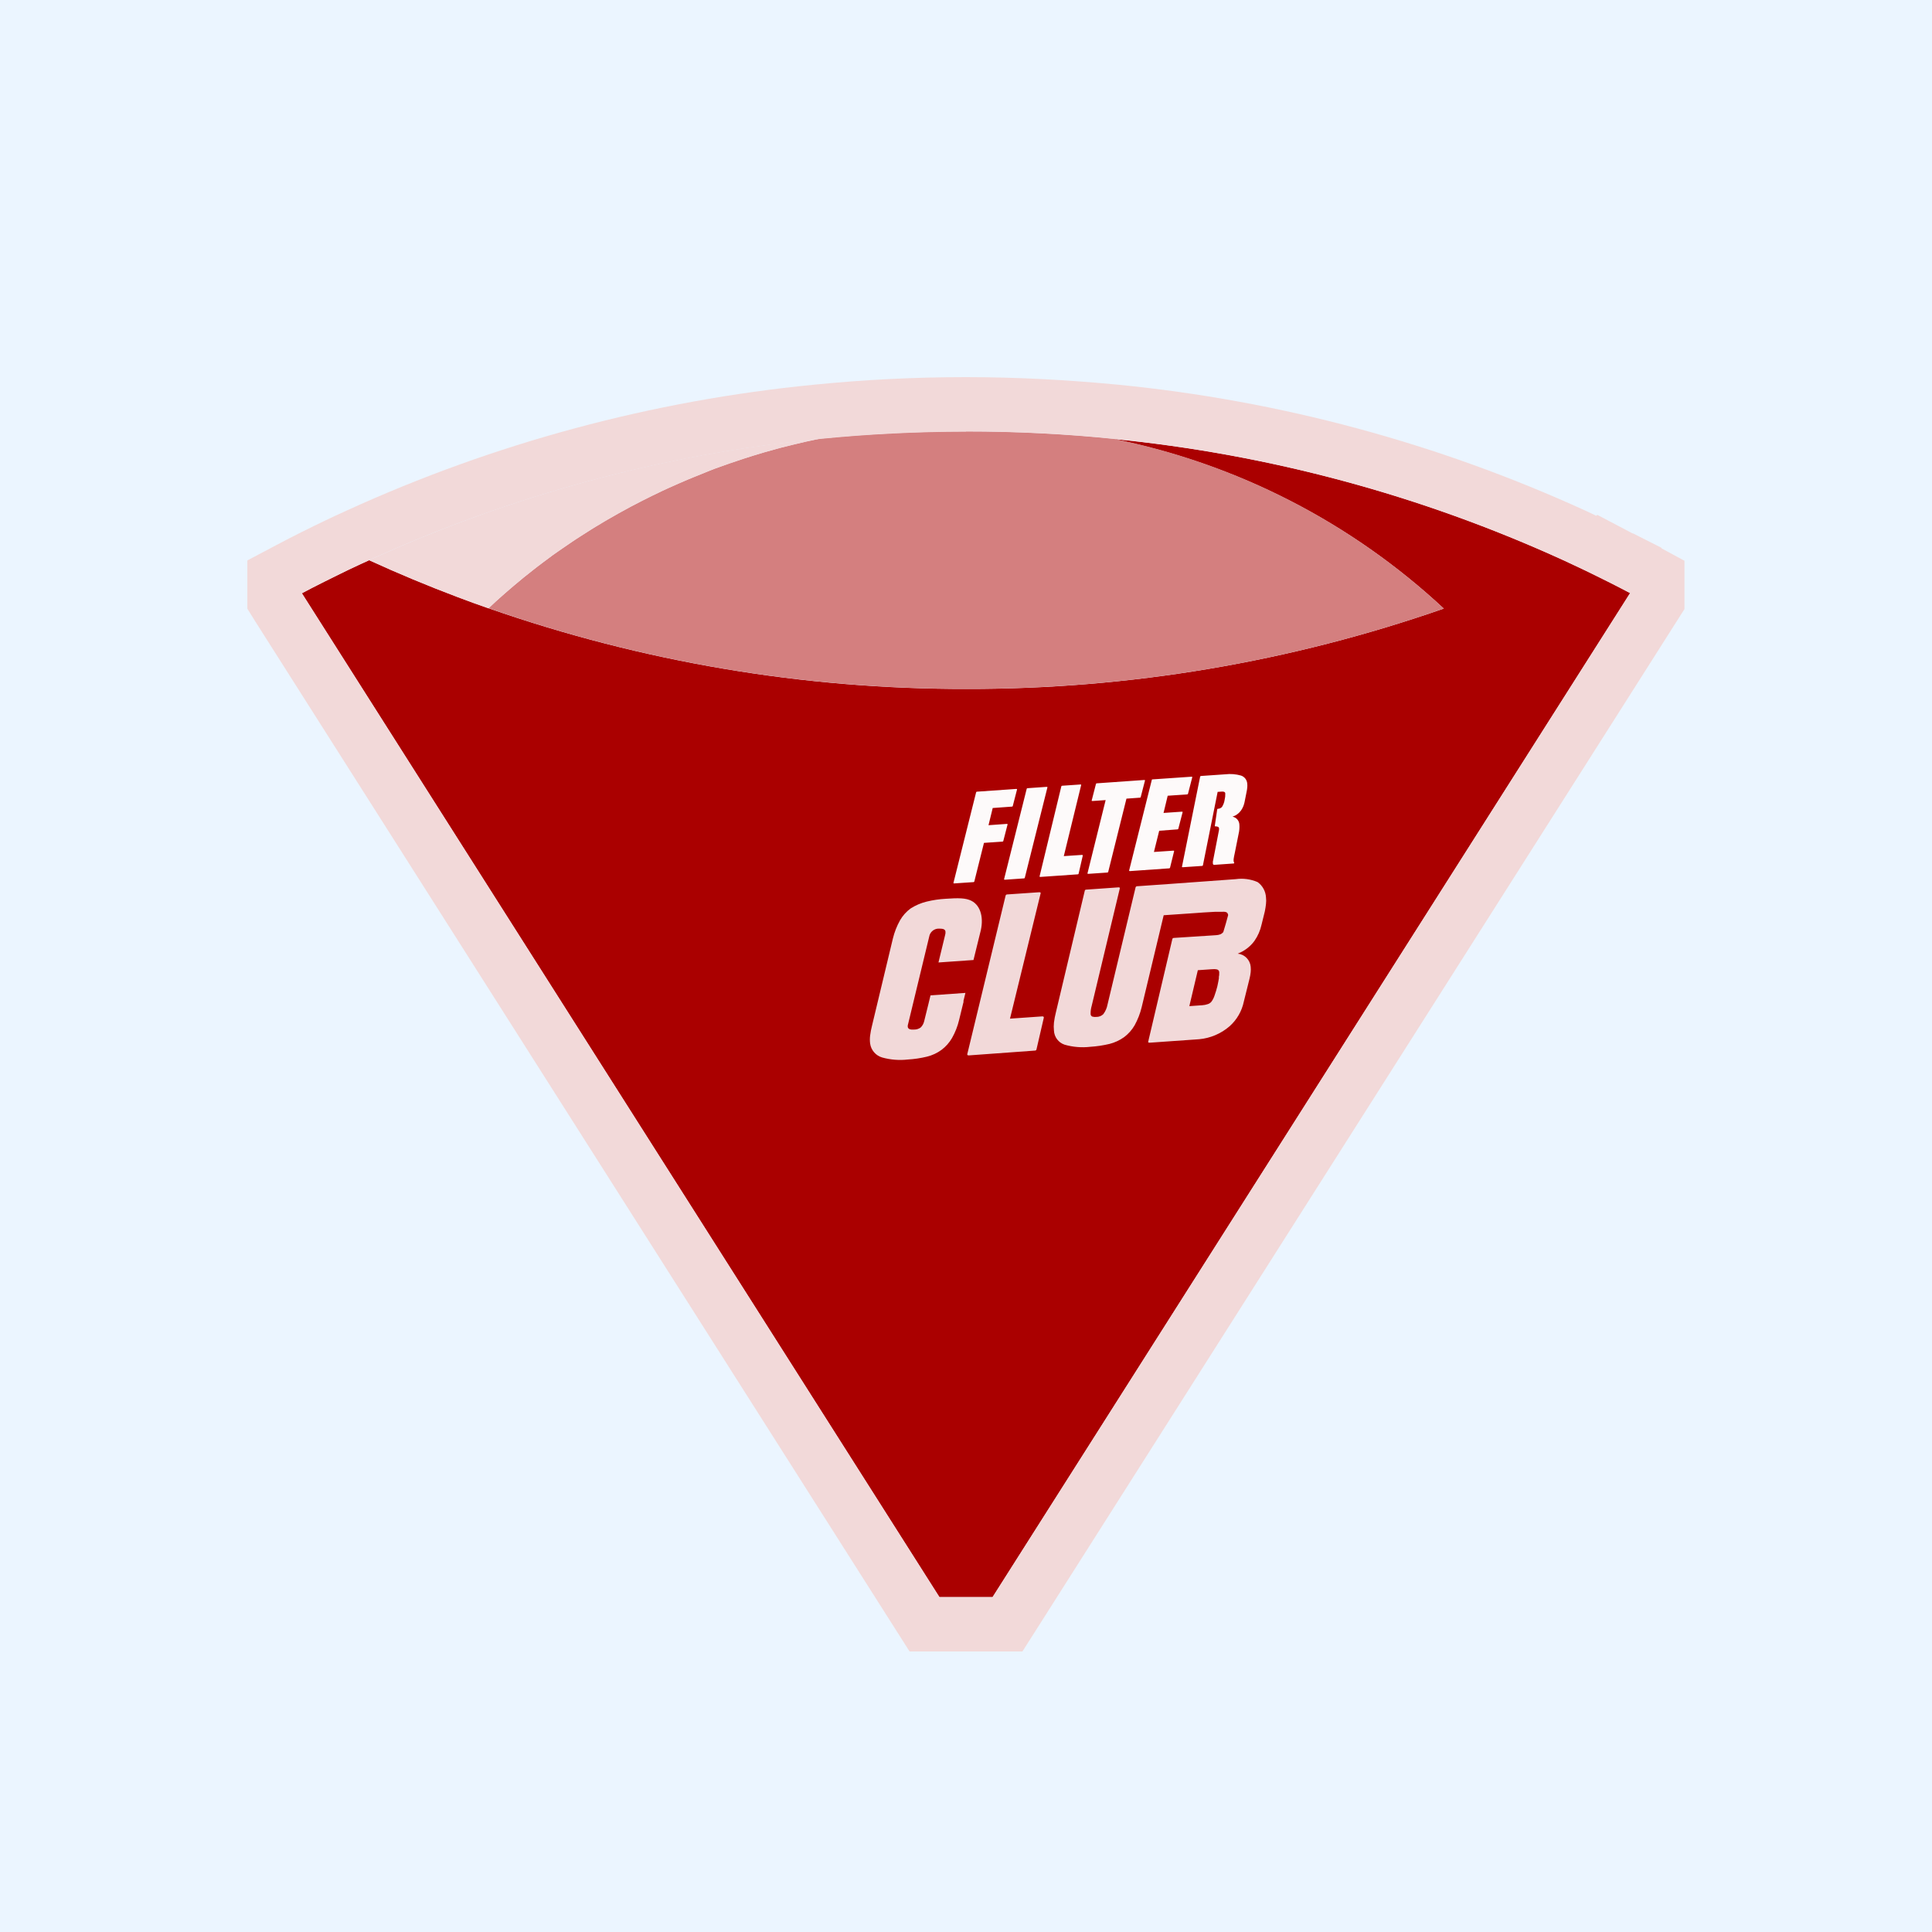
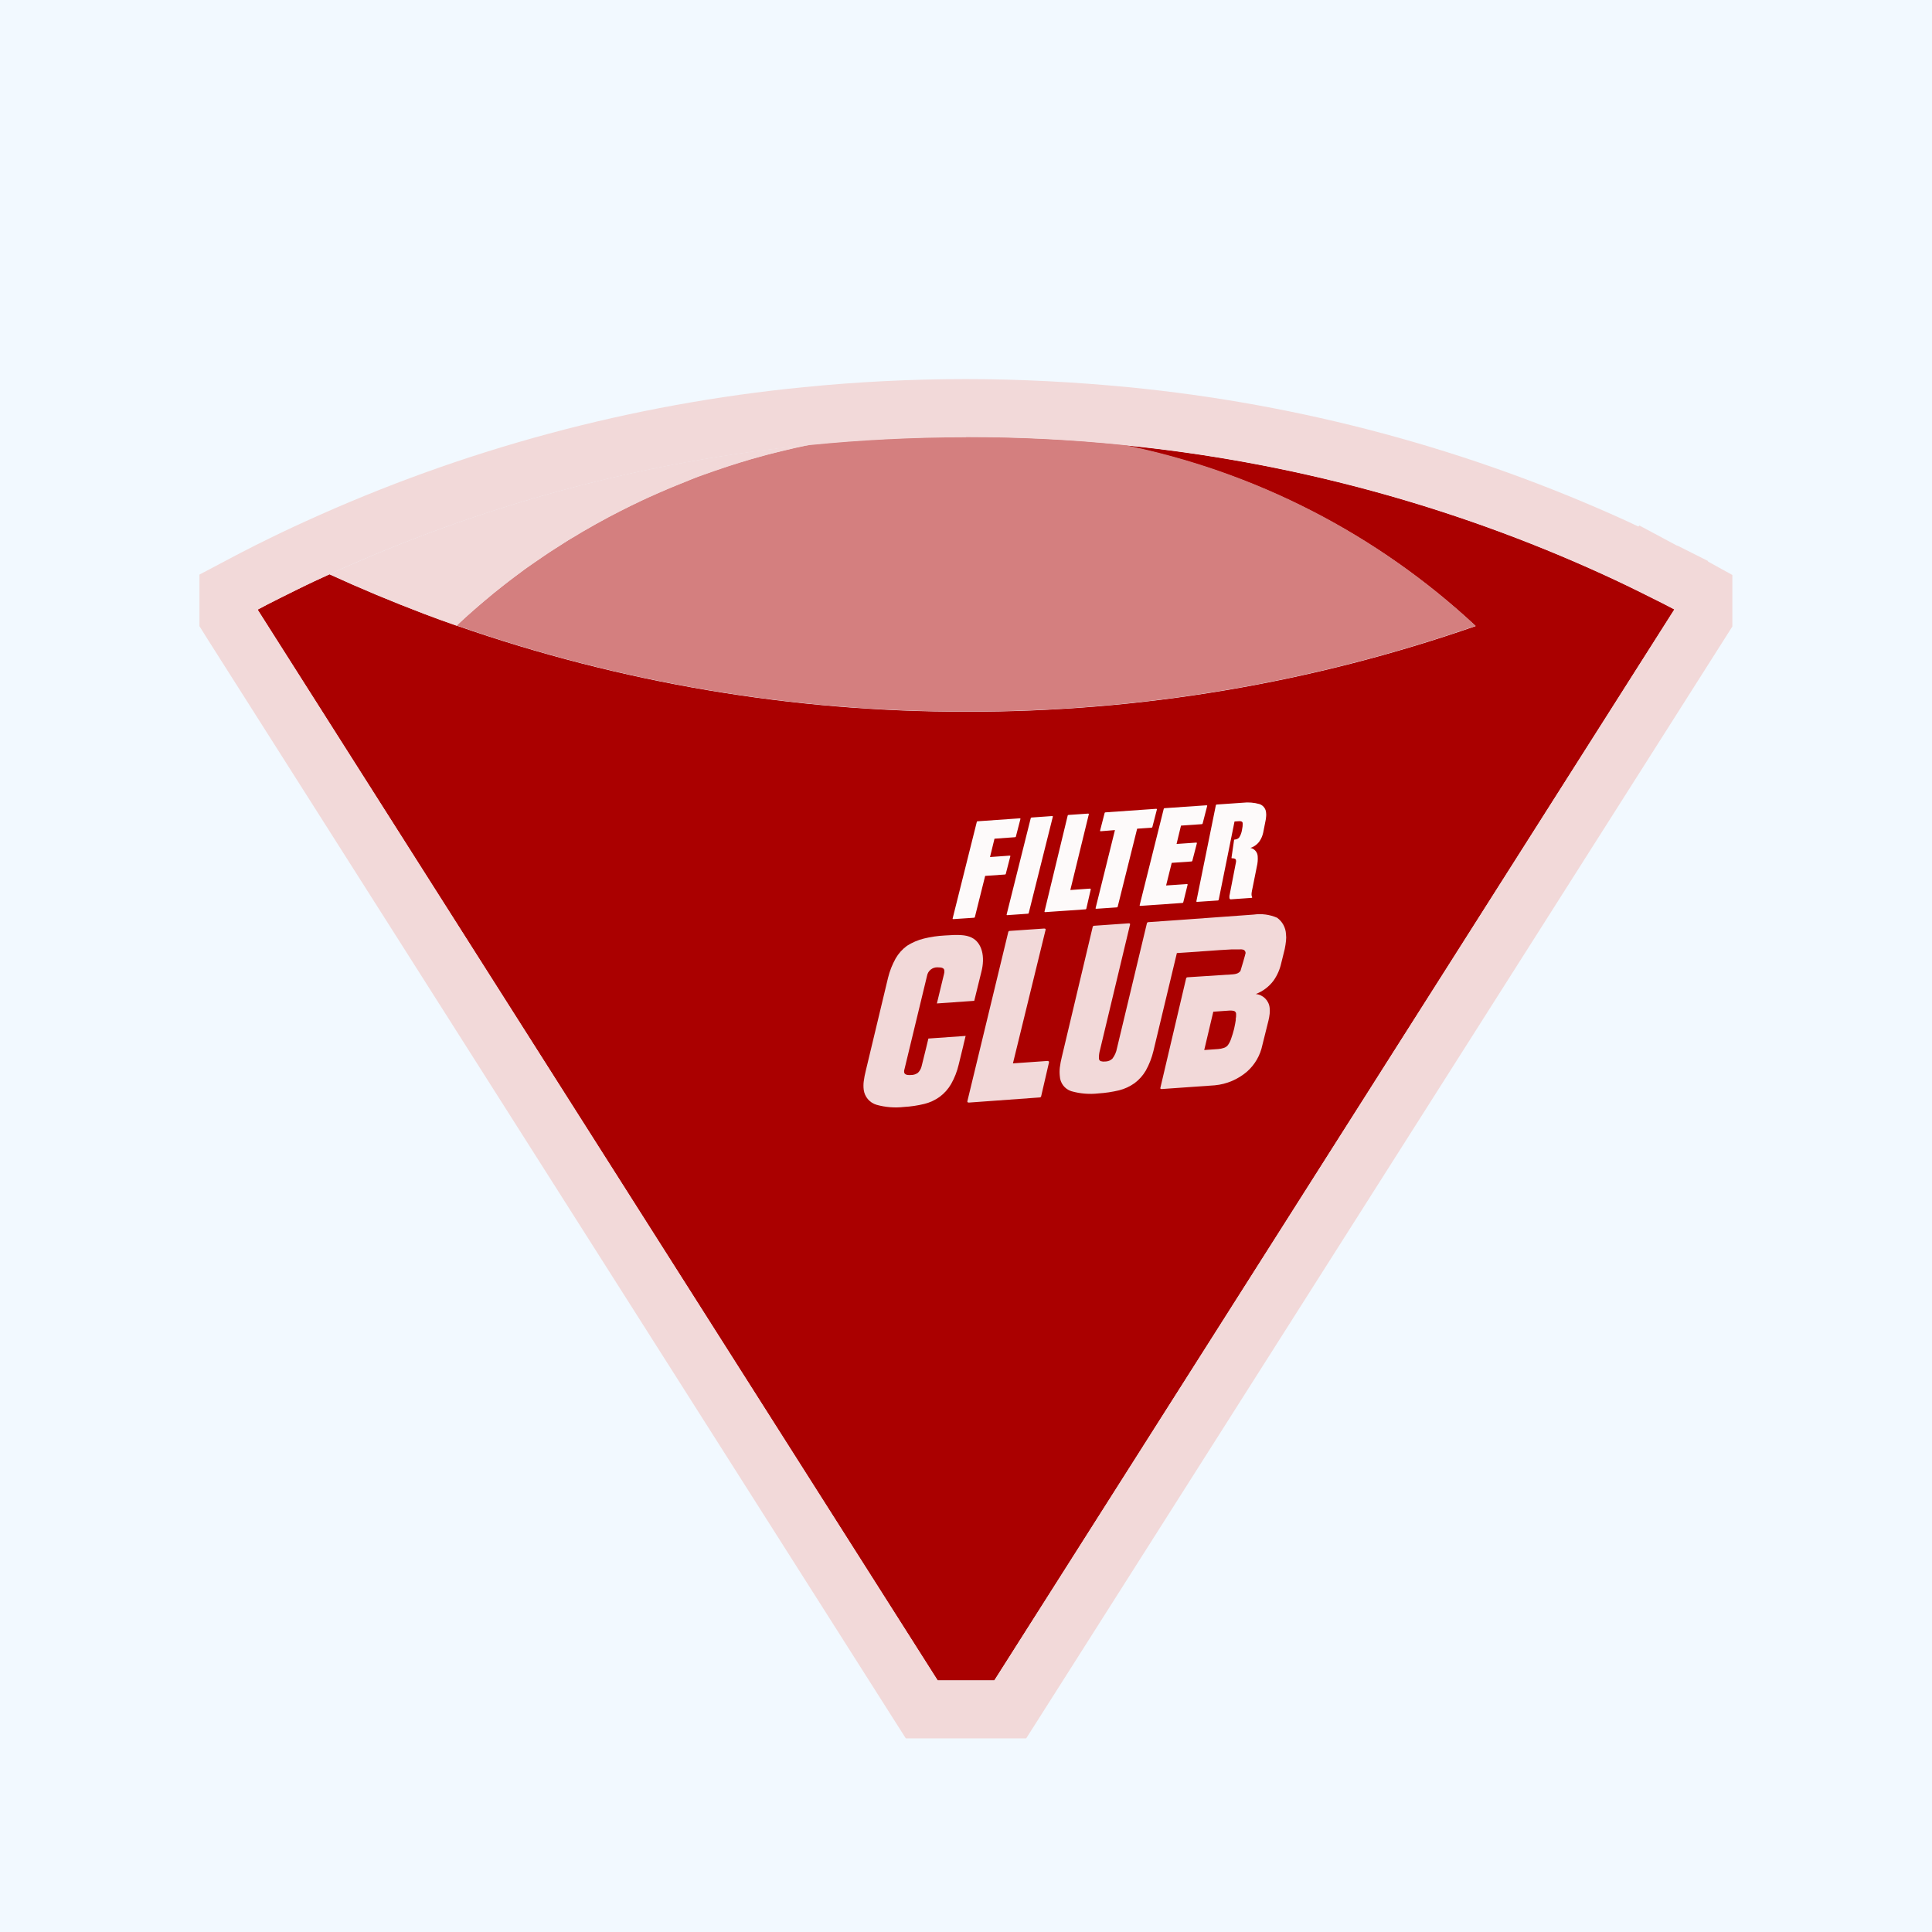
- <svg xmlns="http://www.w3.org/2000/svg" id="RC" viewBox="0 0 400 400">
+ <svg xmlns="http://www.w3.org/2000/svg" id="RC" viewBox="0 0 375 375">
  <defs>
-     <style>.cls-4{fill:#f2d9d9}.cls-5{fill:#fdfafa}</style>
+     <style>.cls-1{fill:#f2f9ff;}.cls-2{fill:#a00;}.cls-3{fill:#d47f7f;}.cls-4{fill:#f2d9d9;}.cls-5{fill:#fdfafa;}</style>
  </defs>
-   <path fill="#ebf5ff" d="M0 0h400v400H0z" />
+   <rect class="cls-1" width="375" height="375" />
  <g id="_70_fok" data-name="70 fok">
    <g id="Cone">
-       <path d="M337.5 122.79l-17.92 28.22L205.5 330.67h-11L80.42 151.05 62.5 122.83q2.05-1.1 4.15-2.14l.57-.29a.91.91 0 0 1 .14-.07c1.73-.87 3.46-1.72 5.21-2.55.53-.25 1.05-.5 1.59-.74l.4-.19c.49-.24 1-.47 1.49-.69a2.87 2.87 0 0 1 .4-.18q9 4.13 18.35 7.65 3.17 1.2 6.36 2.31a298.4 298.4 0 0 0 99 16.7A298.39 298.39 0 0 0 298.92 126a141.15 141.15 0 0 0-68.54-35.13A293.75 293.75 0 0 1 323.71 116q4.59 2.1 9.07 4.36l.57.29q2.1 1.05 4.15 2.14z" fill="#a00" />
-       <path d="M298.92 126a298.39 298.39 0 0 1-98.77 16.62 298.4 298.4 0 0 1-99-16.7c.07-.06.13-.13.2-.18l1.3-1.21.72-.65 1.27-1.12c.59-.53 1.19-1 1.79-1.54q1.91-1.62 3.88-3.16c.69-.55 1.4-1.09 2.11-1.62s1.34-1 2-1.49l.34-.24c.66-.47 1.31-.94 2-1.39s1.28-.88 1.92-1.31l.57-.38c.66-.43 1.31-.86 2-1.28s1.46-.93 2.2-1.38 1.59-1 2.4-1.43 1.45-.84 2.19-1.25l.46-.25c.69-.39 1.38-.77 2.08-1.14l2.41-1.25c.66-.34 1.32-.67 2-1q.69-.35 1.38-.66l.59-.29 1.54-.71c.69-.32 1.39-.63 2.09-.93l1.84-.79c1-.43 2-.85 3.08-1.25.82-.33 1.66-.65 2.49-1q2.94-1.1 5.95-2.06l2.05-.65 2.36-.71.65-.18 1.8-.5.92-.25 2.4-.6c.91-.23 1.83-.44 2.75-.65s1.85-.41 2.78-.6q15-1.5 30.37-1.51t30.38 1.51A141.15 141.15 0 0 1 298.92 126z" fill="#d47f7f" />
-       <path class="cls-4" d="M169.63 90.85c-.93.19-1.86.39-2.78.6s-1.84.42-2.75.65l-2.4.6-.92.25-1.8.5-.65.18-2.36.71-2.05.65q-3 1-5.95 2.06c-.83.31-1.67.63-2.49 1-1 .4-2.06.82-3.08 1.25l-1.84.79c-.7.3-1.4.61-2.09.93l-1.54.71-.59.29q-.69.31-1.38.66c-.67.32-1.33.65-2 1l-2.41 1.25c-.7.37-1.39.75-2.08 1.14l-.46.25c-.74.41-1.47.83-2.19 1.25s-1.6 1-2.4 1.43-1.47.91-2.2 1.38-1.32.85-2 1.28l-.57.38c-.64.43-1.29.86-1.92 1.31s-1.32.92-2 1.39l-.34.24c-.67.49-1.35 1-2 1.49s-1.42 1.07-2.11 1.62q-2 1.54-3.88 3.16c-.6.5-1.2 1-1.79 1.54-.43.36-.85.74-1.27 1.12l-.72.65-1.3 1.21c-.07 0-.13.12-.2.18q-3.19-1.11-6.36-2.31-9.35-3.53-18.35-7.65a293.46 293.46 0 0 1 93.22-25.14z" />
-       <path id="keret" class="cls-4" d="M200 89.33q15.41 0 30.38 1.52A294 294 0 0 1 323.71 116c3.06 1.4 6.08 2.87 9.07 4.37l.57.28c1.39.71 2.77 1.41 4.14 2.15l-17.92 28.22L205.5 330.67h-11L80.42 151.05 62.5 122.83c1.37-.74 2.75-1.44 4.15-2.15l.57-.28a.46.46 0 0 1 .14-.07c3-1.5 6-3 9.09-4.36a293.71 293.71 0 0 1 93.18-25.08q15-1.5 30.37-1.52zm0-11.25c-10.53 0-21.12.53-31.49 1.57a303.92 303.92 0 0 0-96.72 26.05c-2.86 1.29-5.9 2.74-9.28 4.43l-.49.24-.5.26c-1.51.76-2.93 1.49-4.31 2.23l-6 3.17v10l1.75 2.8 17.92 28.22L185 336.7l3.32 5.22h23.36l3.32-5.22 114.08-179.62L347 128.86l1.75-2.76v-10l-4.75-2.57v-.11l-4.78-2.42-.73-.37-.38-.19h-.1l-7.31-3.85-.2.2-2.11-1a304.46 304.46 0 0 0-96.89-26.14c-10.37-1-21-1.57-31.5-1.57z" />
+       <path class="cls-2" d="M325,118.29v0l-17.92,28.22L193,326.17H182L67.92,146.55,50,118.33v0q2.05-1.1,4.15-2.14l.57-.29a.91.91,0,0,1,.14-.07c1.73-.87,3.46-1.72,5.21-2.55.53-.25,1-.5,1.59-.74l.4-.19c.49-.24,1-.47,1.49-.69a2.87,2.87,0,0,1,.4-.18q9,4.13,18.35,7.65,3.17,1.2,6.36,2.31a298.4,298.4,0,0,0,99,16.7,298.39,298.39,0,0,0,98.77-16.62,141.15,141.15,0,0,0-68.54-35.13,293.75,293.75,0,0,1,93.33,25.15q4.59,2.1,9.07,4.36h0l.57.29Q322.95,117.2,325,118.29Z" />
+       <path class="cls-3" d="M286.42,121.48a298.39,298.39,0,0,1-98.77,16.62,298.4,298.4,0,0,1-99-16.7c.07-.06.13-.13.2-.18l1.3-1.21.72-.65,1.27-1.12c.59-.53,1.19-1,1.79-1.54q1.91-1.62,3.88-3.16c.69-.55,1.4-1.09,2.11-1.62s1.34-1,2-1.49l.34-.24c.66-.47,1.31-.94,2-1.39s1.28-.88,1.92-1.31l.57-.38c.66-.43,1.31-.86,2-1.28s1.46-.93,2.2-1.38,1.59-1,2.4-1.43,1.45-.84,2.19-1.25l.46-.25c.69-.39,1.38-.77,2.08-1.14l2.41-1.25c.66-.34,1.32-.67,2-1q.69-.35,1.38-.66l.59-.29,1.54-.71c.69-.32,1.39-.63,2.09-.93l1.84-.79c1-.43,2-.85,3.08-1.25.82-.33,1.66-.65,2.49-1q2.94-1.1,5.95-2.06l2.05-.65,2.36-.71.65-.18,1.8-.5.92-.25,2.4-.6c.91-.23,1.83-.44,2.75-.65s1.85-.41,2.78-.6q15-1.5,30.37-1.51t30.38,1.51A141.15,141.15,0,0,1,286.42,121.48Z" />
+       <path class="cls-4" d="M157.13,86.35c-.93.19-1.86.39-2.78.6s-1.84.42-2.75.65l-2.4.6-.92.25-1.8.5-.65.18-2.36.71-2.05.65q-3,1-5.95,2.06c-.83.31-1.67.63-2.49,1-1,.4-2.06.82-3.08,1.25l-1.84.79c-.7.3-1.4.61-2.09.93l-1.54.71-.59.29q-.69.31-1.38.66c-.67.32-1.33.65-2,1l-2.41,1.25c-.7.37-1.39.75-2.08,1.14l-.46.25c-.74.41-1.47.83-2.19,1.25s-1.6,1-2.4,1.43-1.47.91-2.2,1.38-1.32.85-2,1.28l-.57.38c-.64.43-1.29.86-1.92,1.31s-1.32.92-2,1.39l-.34.24c-.67.49-1.35,1-2,1.49s-1.42,1.07-2.11,1.62q-2,1.54-3.88,3.16c-.6.5-1.2,1-1.79,1.54-.43.36-.85.74-1.27,1.12l-.72.65-1.3,1.21c-.07,0-.13.12-.2.18q-3.19-1.11-6.36-2.31Q73,115.57,64,111.44A293.46,293.46,0,0,1,157.13,86.35Z" />
+       <path id="keret" class="cls-4" d="M187.5,84.83q15.41,0,30.38,1.52a294,294,0,0,1,93.33,25.14c3.06,1.4,6.08,2.87,9.07,4.37h0l.57.28c1.39.71,2.77,1.41,4.14,2.15v0l-17.92,28.22L193,326.17H182L67.92,146.55,50,118.33v0c1.37-.74,2.75-1.44,4.15-2.15l.57-.28a.46.46,0,0,1,.14-.07c3-1.5,6-3,9.09-4.36a293.45,293.45,0,0,1,93.18-25.08q15-1.5,30.37-1.52Zm0-11.25c-10.53,0-21.12.53-31.49,1.57A303.92,303.92,0,0,0,59.29,101.2c-2.86,1.29-5.9,2.74-9.28,4.43l-.49.24-.5.26c-1.51.76-2.93,1.49-4.31,2.23l-6,3.17v10l1.75,2.8,17.92,28.22L172.5,332.2l3.32,5.22h23.36l3.32-5.22L316.58,152.58l17.92-28.22,1.75-2.76v-10L331.53,109v-.11l-4.81-2.42-.73-.37-.38-.19-.1,0L318.2,102l-.2.2-2.11-1A304.46,304.46,0,0,0,219,75.15c-10.37-1-21-1.57-31.5-1.57Z" />
    </g>
    <g id="Filter">
-       <path class="cls-5" d="M202.25 163.91l8.13-.57c.15 0 .21 0 .18.14l-.88 3.41a.16.16 0 0 1-.15.11l-4 .29-.87 3.56 3.77-.27c.14 0 .2 0 .17.14l-.88 3.41a.16.16 0 0 1-.14.11l-3.86.27-2 8a.19.19 0 0 1-.14.12l-4 .27c-.14 0-.2 0-.17-.14l4.68-18.7a.16.16 0 0 1 .16-.15zM207.89 182l4.68-18.7a.18.18 0 0 1 .15-.11l3.95-.28c.15 0 .21 0 .18.14l-4.68 18.7a.16.16 0 0 1-.15.11l-4 .28c-.1 0-.16-.05-.13-.14zM215.24 181.41l4.5-18.62a.17.17 0 0 1 .14-.11l3.79-.26c.14 0 .2 0 .17.13l-3.59 14.7L224 177c.15 0 .2.08.17.18l-.86 3.73a.19.19 0 0 1-.14.11l-7.8.54c-.1-.01-.16-.05-.13-.15zM226.2 165.84c-.14 0-.2 0-.17-.14l.88-3.41a.16.16 0 0 1 .14-.11l9.82-.69c.15 0 .21 0 .18.14l-.88 3.41a.16.16 0 0 1-.15.11l-2.8.2-3.78 15.18a.22.22 0 0 1-.15.12l-3.95.27c-.15 0-.21 0-.18-.14l3.75-15.13zM238.53 161.37l8.13-.56c.15 0 .21 0 .18.14l-.88 3.4a.22.22 0 0 1-.15.12l-4.05.28-.86 3.56 3.76-.26c.15 0 .21 0 .18.14l-.88 3.4a.18.18 0 0 1-.15.12L240 172l-1.09 4.39 4-.27c.14 0 .2 0 .17.14l-.84 3.4a.19.19 0 0 1-.15.12l-8.13.57q-.23 0-.18-.15l4.68-18.69a.22.22 0 0 1 .07-.14zM249.05 179.16a.22.22 0 0 1-.15.12l-4 .27c-.15 0-.21 0-.18-.14l3.76-18.63a.19.19 0 0 1 .14-.12l5.07-.35a8.36 8.36 0 0 1 3.25.26 1.89 1.89 0 0 1 1.29 1.71 3.2 3.2 0 0 1 0 .76 5.92 5.92 0 0 1-.13.87l-.44 2.22a5.22 5.22 0 0 1-.26.83 4.32 4.32 0 0 1-.46.84 3.42 3.42 0 0 1-1.76 1.28 1.75 1.75 0 0 1 1.42 1.65 6.29 6.29 0 0 1-.16 1.92l-.8 4c-.11.51-.19.88-.22 1.14a2 2 0 0 0 0 .58 1 1 0 0 0 .09.22c.06.12 0 .18-.14.19l-4 .28a.18.18 0 0 1-.17-.07.4.4 0 0 1-.09-.2v-.25a1.07 1.07 0 0 1 0-.18.76.76 0 0 1 .05-.21l1.23-6.34a.92.92 0 0 0 0-.29c0-.29-.28-.43-.73-.43-.12 0-.17 0-.14-.15l.49-3.38c0-.07.05-.1.15-.11a1.19 1.19 0 0 0 .84-.38 3.81 3.81 0 0 0 .55-1.49 4.56 4.56 0 0 0 .13-1.27q0-.47-.72-.42l-.86.06z" />
+       <path class="cls-5" d="M189.75,159.41l8.13-.57c.15,0,.21,0,.18.14l-.88,3.41a.16.16,0,0,1-.15.11l-4,.29-.87,3.56,3.77-.27c.14,0,.2,0,.17.14l-.88,3.41a.16.16,0,0,1-.14.11l-3.86.27-2,8a.19.19,0,0,1-.14.12l-4,.27c-.14,0-.2,0-.17-.14l4.68-18.7A.16.16,0,0,1,189.75,159.41Z" />
+       <path class="cls-5" d="M195.39,177.49l4.68-18.7a.18.18,0,0,1,.15-.11l3.95-.28c.15,0,.21,0,.18.14l-4.68,18.7a.16.16,0,0,1-.15.11l-4,.28C195.42,177.64,195.36,177.59,195.39,177.49Z" />
+       <path class="cls-5" d="M202.74,176.91l4.5-18.62a.17.17,0,0,1,.14-.11l3.79-.26c.14,0,.2,0,.17.13l-3.59,14.7,3.79-.27c.15,0,.2.08.17.18l-.86,3.73a.19.19,0,0,1-.14.11l-7.8.54C202.77,177.05,202.71,177,202.74,176.91Z" />
+       <path class="cls-5" d="M213.7,161.34c-.14,0-.2,0-.17-.14l.88-3.41a.16.16,0,0,1,.14-.11l9.82-.69c.15,0,.21,0,.18.14l-.88,3.41a.16.16,0,0,1-.15.11l-2.8.2L216.94,176a.22.22,0,0,1-.15.12l-3.95.27c-.15,0-.21,0-.18-.14l3.75-15.13Z" />
+       <path class="cls-5" d="M226,156.87l8.13-.56c.15,0,.21,0,.18.14l-.88,3.4a.22.22,0,0,1-.15.12l-4.05.28-.86,3.56,3.76-.26c.15,0,.21,0,.18.14l-.88,3.4a.18.18,0,0,1-.15.12l-3.85.27-1.09,4.39,4-.27c.14,0,.2,0,.17.14l-.84,3.4a.19.19,0,0,1-.15.12l-8.13.57q-.23,0-.18-.15L225.88,157A.22.22,0,0,1,226,156.87Z" />
+       <path class="cls-5" d="M236.55,174.66a.22.22,0,0,1-.15.12l-4,.27c-.15,0-.21,0-.18-.14L236,156.28a.19.19,0,0,1,.14-.12l5.07-.35a8.36,8.36,0,0,1,3.25.26,1.89,1.89,0,0,1,1.29,1.71,3.2,3.2,0,0,1,0,.76,5.92,5.92,0,0,1-.13.87l-.44,2.22a5.22,5.22,0,0,1-.26.83,4.32,4.32,0,0,1-.46.84,3.42,3.42,0,0,1-1.76,1.28,1.75,1.75,0,0,1,1.42,1.65,6.29,6.29,0,0,1-.16,1.92l-.8,4c-.11.51-.19.88-.22,1.14a2,2,0,0,0,0,.58,1,1,0,0,0,.09.22c.06.12,0,.18-.14.19l-4,.28a.18.18,0,0,1-.17-.07.4.4,0,0,1-.09-.2l0-.25a1.07,1.07,0,0,1,0-.18.76.76,0,0,1,.05-.21l0,0,1.23-6.34a.92.92,0,0,0,0-.29c0-.29-.28-.43-.73-.43-.12,0-.17,0-.14-.15l.49-3.38c0-.07.05-.1.15-.11a1.19,1.19,0,0,0,.84-.38,3.81,3.81,0,0,0,.55-1.49,4.56,4.56,0,0,0,.13-1.27q0-.47-.72-.42l-.86.06Z" />
    </g>
    <g id="Club">
-       <path class="cls-4" d="M201.12 186.5c-1.18-.6-2.73-.6-5.28-.42a21.5 21.5 0 0 0-4 .59 11 11 0 0 0-3.31 1.42 8 8 0 0 0-2.19 2.45 15.13 15.13 0 0 0-1.48 3.78l-4.31 18a16.66 16.66 0 0 0-.4 2.08 6.45 6.45 0 0 0 0 1.65 3.51 3.51 0 0 0 2.49 2.89 13.89 13.89 0 0 0 5.32.42 22 22 0 0 0 3.95-.59 8.53 8.53 0 0 0 3-1.39 8.18 8.18 0 0 0 2.19-2.46 14.19 14.19 0 0 0 1.48-3.78l.93-3.81h-.06c.14-.59.28-1.17.43-1.76l-7.23.51-.42 1.75-.9 3.64a2.66 2.66 0 0 1-.71 1.26 2.25 2.25 0 0 1-1.37.43c-.84.06-1.25-.13-1.31-.56a1.09 1.09 0 0 1 0-.29 4.31 4.31 0 0 1 .12-.49l4.32-17.89a2 2 0 0 1 2.08-1.67c.82 0 1.23.14 1.29.62a1.84 1.84 0 0 1-.08.73c-.46 1.89-.91 3.77-1.37 5.66l7.25-.51 1.38-5.61c.82-2.93.19-5.63-1.81-6.65zM200.27 218.23l7.94-32.84a.29.29 0 0 1 .24-.2l6.69-.46c.25 0 .36.06.31.24l-6.34 25.93 6.7-.47c.25 0 .35.14.29.32l-1.52 6.57a.3.3 0 0 1-.25.19l-13.76 1q-.37-.01-.3-.28zM260.38 182.63a8.44 8.44 0 0 0-4.54-.61l-13.78 1-6.69.47a.3.3 0 0 0-.25.19l-5.82 24.3a4.68 4.68 0 0 1-.88 2 2 2 0 0 1-1.4.56 2.21 2.21 0 0 1-.88-.07.59.59 0 0 1-.34-.54 5.43 5.43 0 0 1 .22-1.67l5.82-24.3q.07-.27-.3-.24l-6.69.47a.28.28 0 0 0-.25.19l-6 25.27a16.7 16.7 0 0 0-.39 2.07 7.65 7.65 0 0 0 0 1.66 3.23 3.23 0 0 0 2.2 2.91 13.6 13.6 0 0 0 5.31.44 23.68 23.68 0 0 0 4-.6 9 9 0 0 0 3-1.39 8.17 8.17 0 0 0 2.19-2.46 15.14 15.14 0 0 0 1.47-3.79l4.55-19 6.85-.47-6.85.47 6.85-.47 1.35-.1c1.08-.07 1.88-.12 2.41-.14h1.55a1.78 1.78 0 0 1 .85.1.74.74 0 0 1 .33.6c0 .12-.94 3.35-1 3.49a1.53 1.53 0 0 1-.64.48 3 3 0 0 1-.85.17l-8.8.57a.29.29 0 0 0-.25.19l-5 21.26q-.08.26.3.24l10.24-.72a11.19 11.19 0 0 0 6.31-2.69 9.38 9.38 0 0 0 2.94-5.1l1.18-4.74a10.2 10.2 0 0 0 .24-1.35 5.51 5.51 0 0 0 0-1.15 3 3 0 0 0-2.69-2.69 7.75 7.75 0 0 0 3.45-2.61 9.44 9.44 0 0 0 1.49-3.39l.68-2.75c.11-.56.19-1.07.24-1.54a5.53 5.53 0 0 0 0-1.35 4.17 4.17 0 0 0-1.73-3.17zm-8 19.76c-.06.47-.18 1.07-.34 1.81a20 20 0 0 1-.61 2 4.42 4.42 0 0 1-.61 1.18 1.59 1.59 0 0 1-.78.52 4.27 4.27 0 0 1-1.09.22l-2.71.19 1.76-7.44 2.88-.2a3.37 3.37 0 0 1 1.12.05.6.6 0 0 1 .43.58 4.32 4.32 0 0 1-.09 1.09z" />
+       <path class="cls-4" d="M188.62,182c-1.18-.6-2.73-.6-5.28-.42a21.5,21.5,0,0,0-4,.59,11,11,0,0,0-3.31,1.42,8,8,0,0,0-2.19,2.45,15.13,15.13,0,0,0-1.48,3.78l-4.31,18a16.66,16.66,0,0,0-.4,2.08,6.45,6.45,0,0,0,0,1.65,3.51,3.51,0,0,0,2.49,2.89,13.89,13.89,0,0,0,5.32.42,22,22,0,0,0,3.95-.59,8.53,8.53,0,0,0,3-1.39,8.18,8.18,0,0,0,2.19-2.46,14.19,14.19,0,0,0,1.48-3.78l.93-3.81H187c.14-.59.28-1.17.43-1.76l-7.23.51-.42,1.75-.9,3.64a2.66,2.66,0,0,1-.71,1.26,2.25,2.25,0,0,1-1.37.43c-.84.06-1.25-.13-1.31-.56a1.09,1.09,0,0,1,0-.29,4.31,4.31,0,0,1,.12-.49l4.32-17.89a2,2,0,0,1,2.08-1.67c.82,0,1.23.14,1.29.62a1.84,1.84,0,0,1-.08.73c-.46,1.89-.91,3.77-1.37,5.66l7.25-.51,1.38-5.61C191.25,185.72,190.62,183,188.62,182Z" />
+       <path class="cls-4" d="M187.77,213.73l7.94-32.84a.29.29,0,0,1,.24-.2l6.69-.46c.25,0,.36.06.31.24l-6.34,25.93,6.7-.47c.25,0,.35.14.29.32l-1.52,6.57a.3.3,0,0,1-.25.19l-13.76,1Q187.7,214,187.77,213.73Z" />
+       <path class="cls-4" d="M247.88,178.13a8.44,8.44,0,0,0-4.54-.61l-13.78,1-6.69.47a.3.3,0,0,0-.25.19l-5.82,24.3a4.68,4.68,0,0,1-.88,2,2,2,0,0,1-1.4.56,2.21,2.21,0,0,1-.88-.07.59.59,0,0,1-.34-.54,5.43,5.43,0,0,1,.22-1.67l5.82-24.3q.07-.27-.3-.24l-6.69.47a.28.28,0,0,0-.25.19l-6,25.27a16.7,16.7,0,0,0-.39,2.07,7.65,7.65,0,0,0,0,1.66,3.23,3.23,0,0,0,2.2,2.91,13.6,13.6,0,0,0,5.31.44,23.68,23.68,0,0,0,4-.6,9,9,0,0,0,3-1.39,8.17,8.17,0,0,0,2.19-2.46,15.14,15.14,0,0,0,1.47-3.79l4.55-19,6.85-.47-6.85.47,6.85-.47,1.35-.1c1.08-.07,1.88-.12,2.41-.14l1,0c.15,0,.26,0,.33,0l.22,0a1.78,1.78,0,0,1,.85.1.74.74,0,0,1,.33.6c0,.12-.94,3.35-1,3.49a1.53,1.53,0,0,1-.64.48,3,3,0,0,1-.85.17l-8.8.57a.29.29,0,0,0-.25.19l-5,21.26q-.08.26.3.24l10.24-.72a11.19,11.19,0,0,0,6.31-2.69,9.38,9.38,0,0,0,2.94-5.1l1.18-4.74a10.2,10.2,0,0,0,.24-1.35,5.51,5.51,0,0,0,0-1.15,3,3,0,0,0-2.69-2.69,7.75,7.75,0,0,0,3.45-2.61,9.44,9.44,0,0,0,1.49-3.39l.68-2.75c.11-.56.19-1.07.24-1.54a5.53,5.53,0,0,0,0-1.35A4.17,4.17,0,0,0,247.88,178.13Zm-8,19.76c-.06.47-.18,1.07-.34,1.81v0a20,20,0,0,1-.61,2,4.42,4.42,0,0,1-.61,1.18,1.59,1.59,0,0,1-.78.52,4.27,4.27,0,0,1-1.09.22l-2.71.19,1.76-7.44,2.88-.2a3.37,3.37,0,0,1,1.12.05.6.6,0,0,1,.43.58A4.32,4.32,0,0,1,239.84,197.89Z" />
    </g>
  </g>
</svg>
